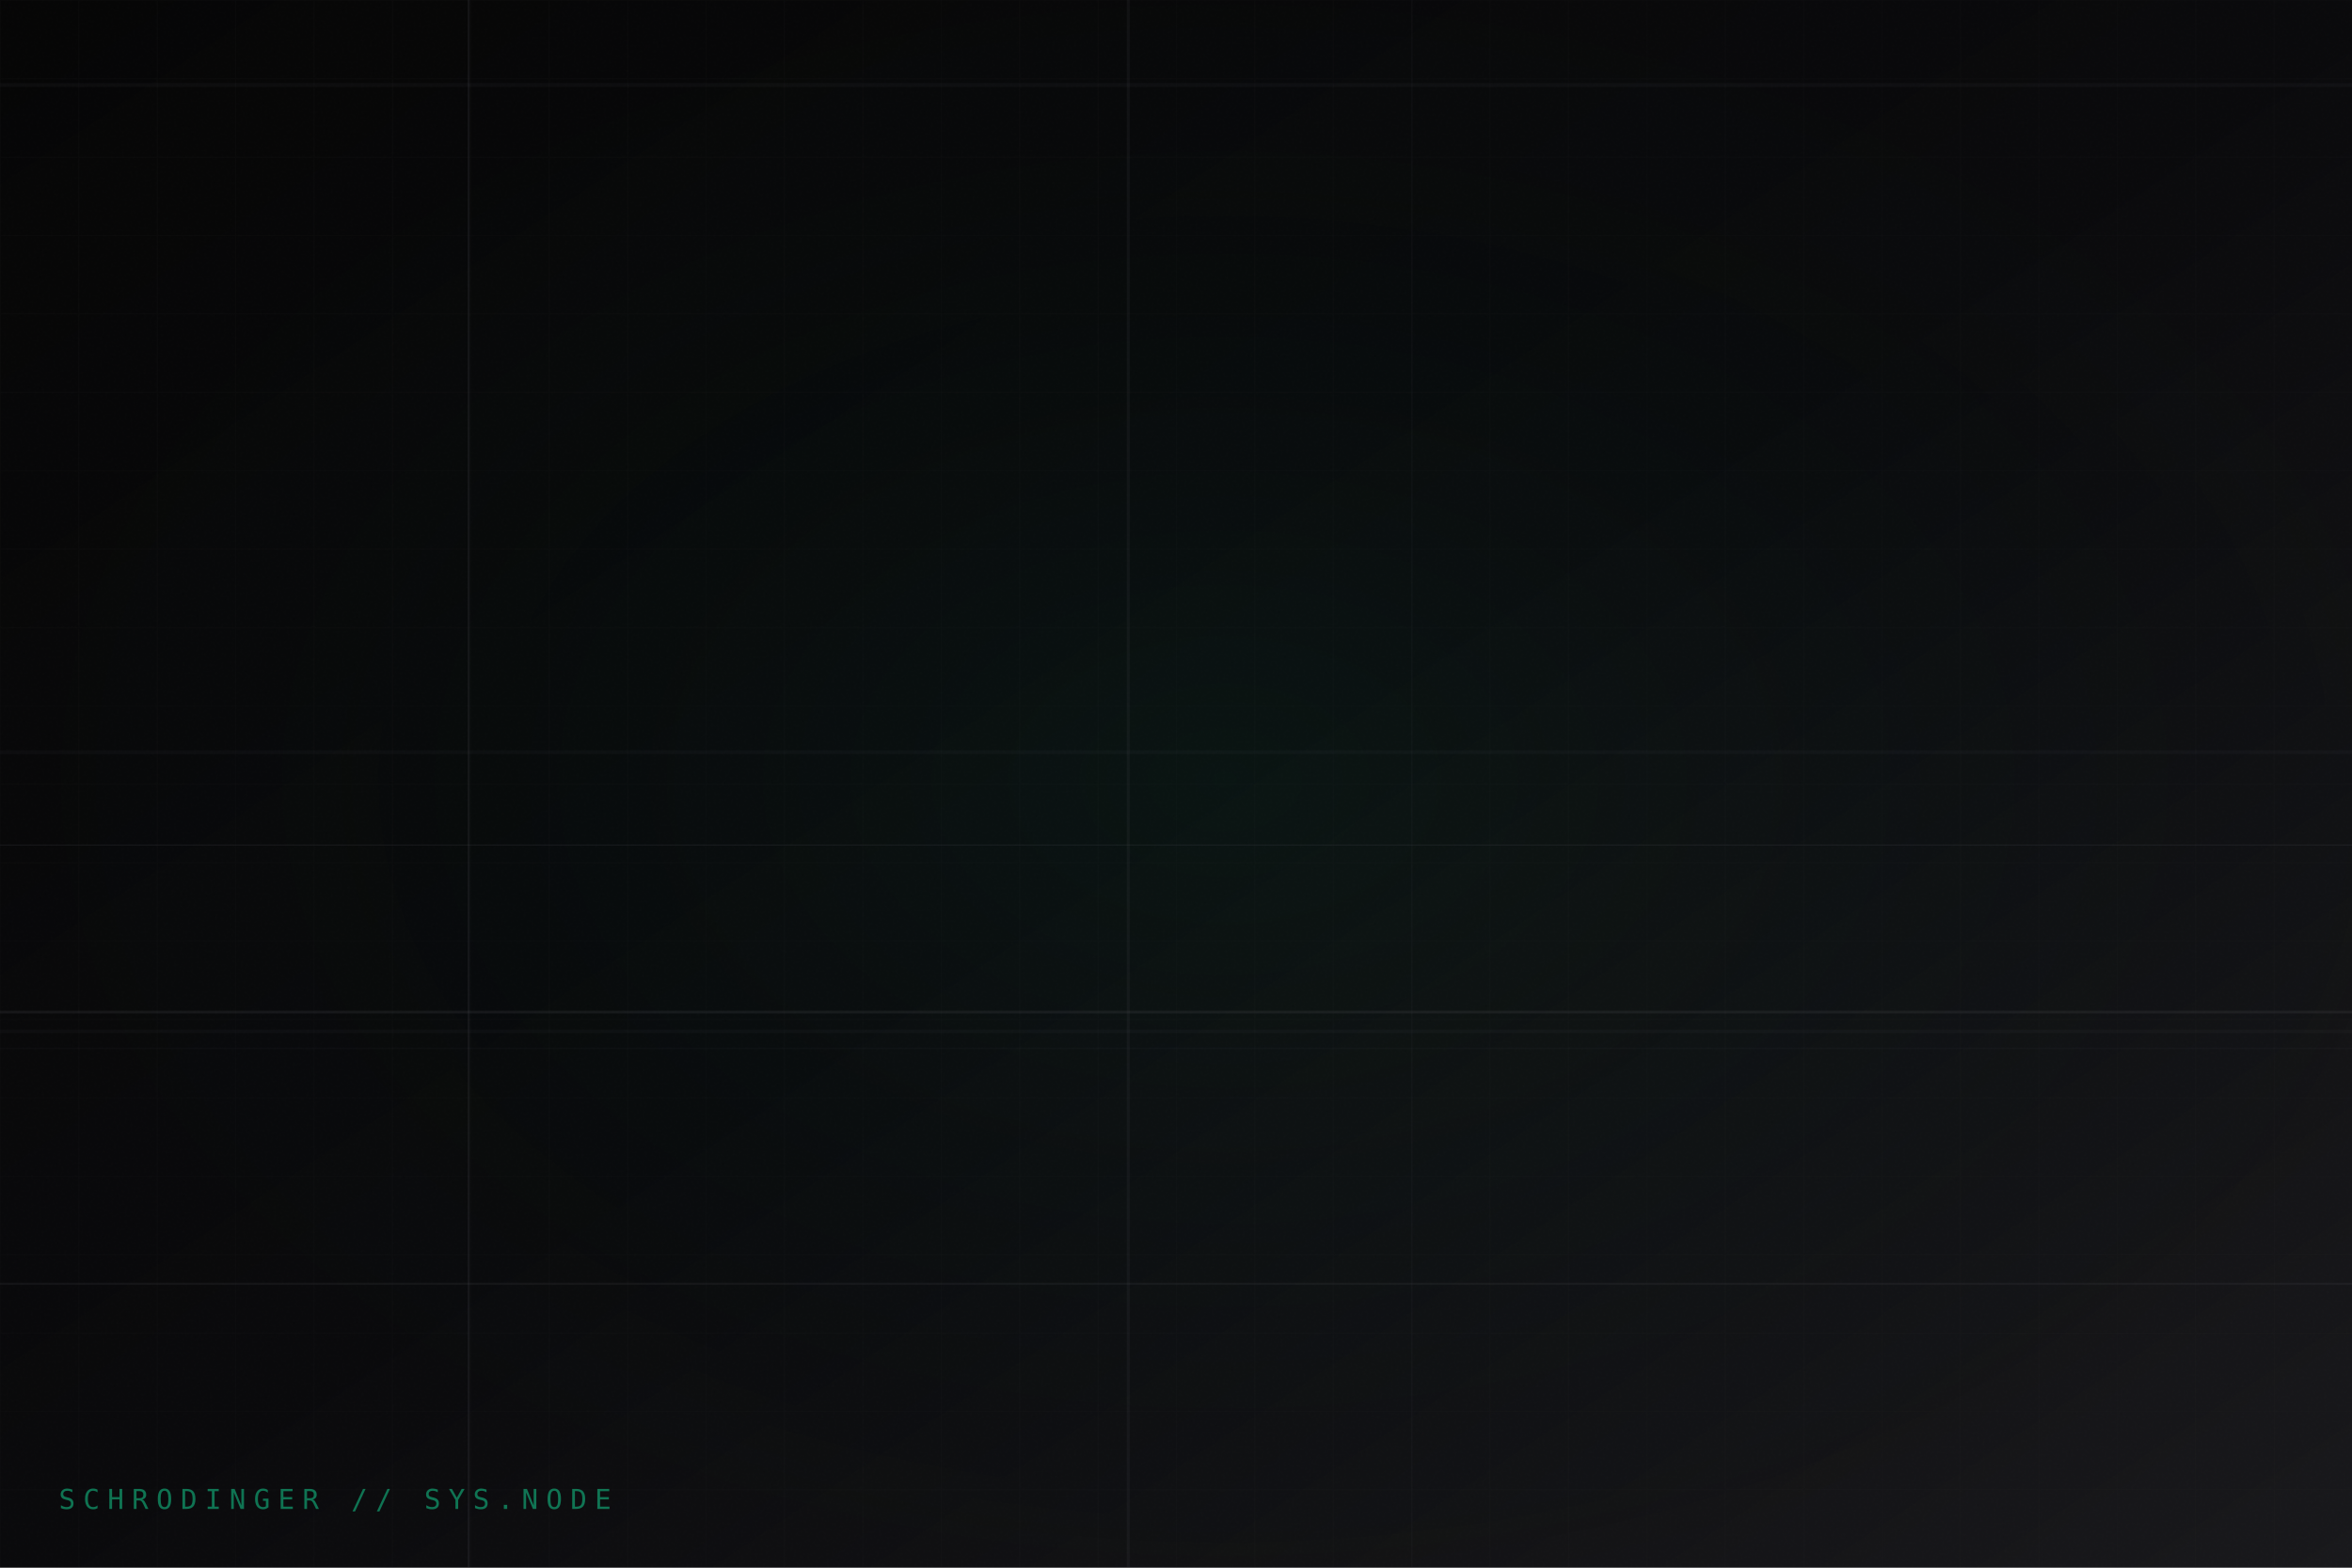
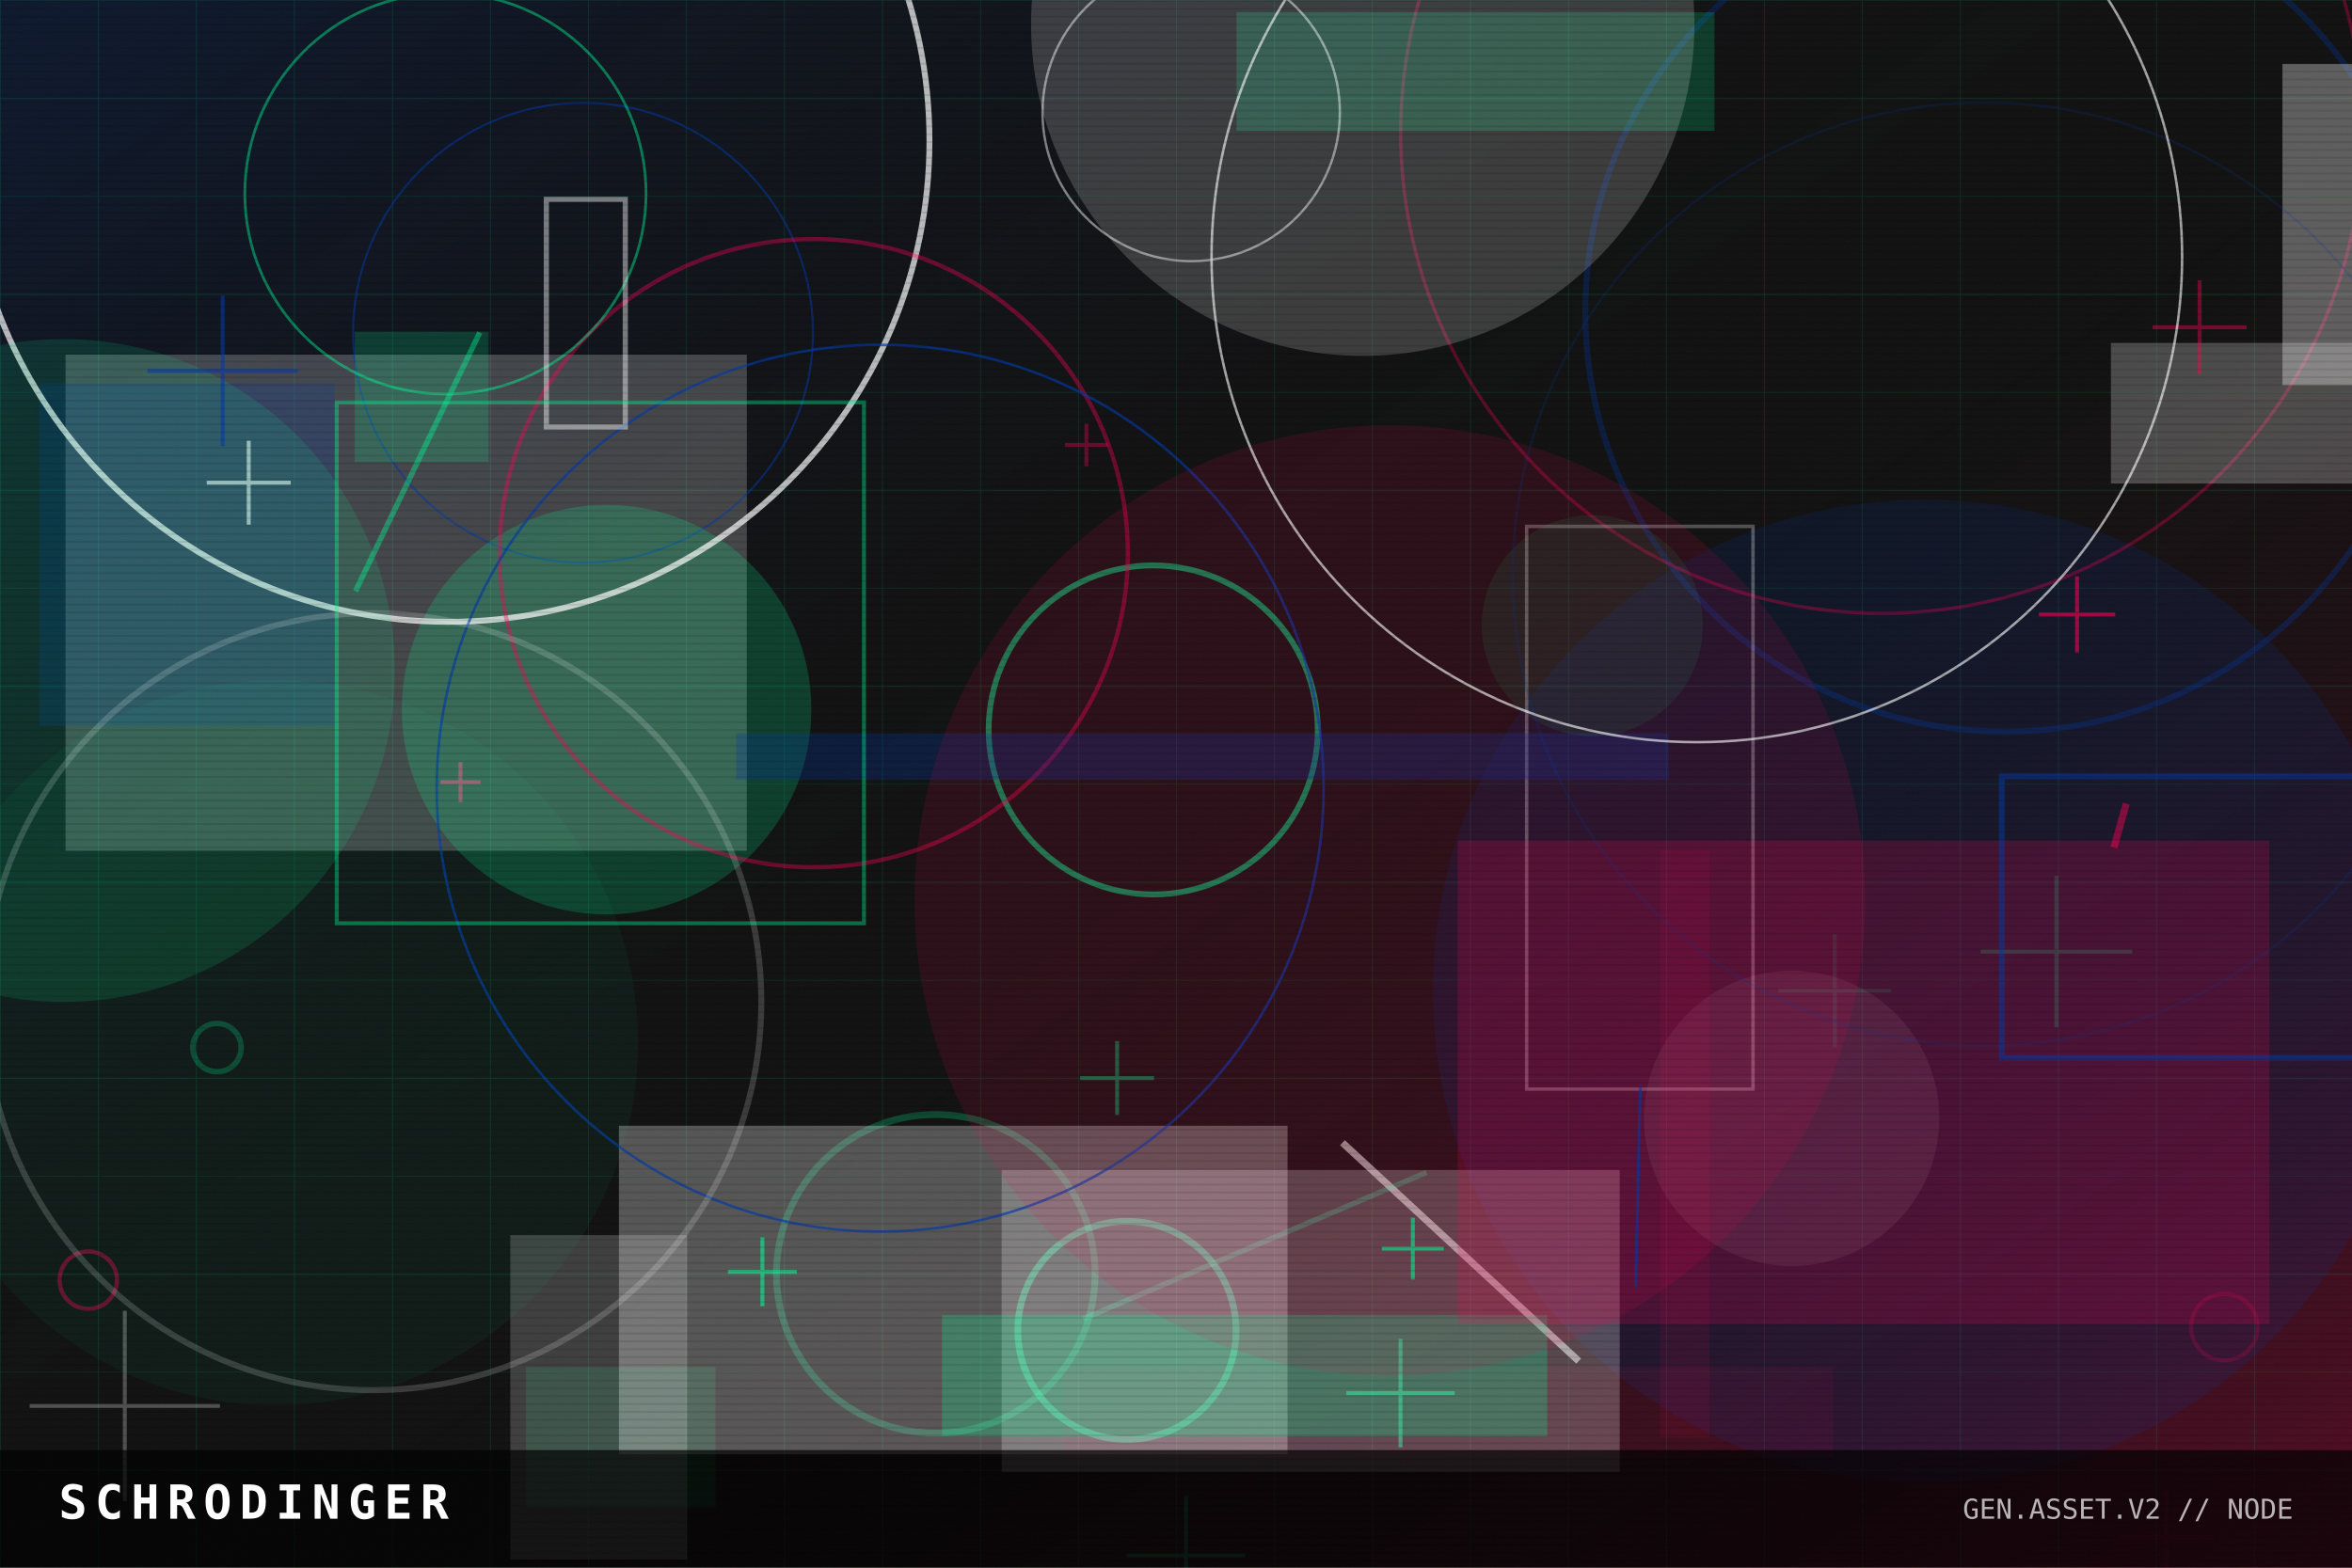
<svg xmlns="http://www.w3.org/2000/svg" width="1200" height="800" viewBox="0 0 1200 800" preserveAspectRatio="xMidYMid slice">
  <defs>
    <filter id="noise-schrodinger" x="0%" y="0%" width="100%" height="100%">
-       <feTurbulence type="fractalNoise" baseFrequency="0.712" numOctaves="3" result="noise" />
-       <feColorMatrix type="matrix" values="1 0 0 0 0  0 1 0 0 0  0 0 1 0 0  0 0 0 0.05 0" in="noise" result="coloredNoise" />
+       <feTurbulence type="fractalNoise" baseFrequency="1.092" numOctaves="4" result="noise" />
+       <feColorMatrix type="matrix" values="1 0 0 0 0  0 1 0 0 0  0 0 1 0 0  0 0 0 0.1 0" in="noise" result="coloredNoise" />
      <feComposite operator="in" in="coloredNoise" in2="SourceGraphic" result="composite" />
    </filter>
-     <linearGradient id="grad-main-schrodinger" x1="0%" y1="0%" x2="100%" y2="100%">
-       <stop offset="0%" stop-color="#050505" />
-       <stop offset="50%" stop-color="#09090b" />
-       <stop offset="100%" stop-color="#18181b" />
+     <linearGradient id="grad-schrodinger" x1="0%" y1="0%" x2="100%" y2="100%">
+       <stop offset="0%" stop-color="#0038A8" stop-opacity="0.2" />
+       <stop offset="50%" stop-color="#121212" stop-opacity="0" />
+       <stop offset="100%" stop-color="#FF0055" stop-opacity="0.3" />
    </linearGradient>
-     <radialGradient id="glow-schrodinger" cx="52.056%" cy="49.76%" r="60%">
-       <stop offset="0%" stop-color="#064e3b" stop-opacity="0.15" />
-       <stop offset="100%" stop-color="#050505" stop-opacity="0" />
-     </radialGradient>
-     <pattern id="grid-schrodinger" width="40" height="40" patternUnits="userSpaceOnUse">
-       <path d="M 40 0 L 0 0 0 40" fill="none" stroke="#27272a" stroke-width="0.5" stroke-opacity="0.3" />
+     <pattern id="grid-schrodinger" width="50" height="50" patternUnits="userSpaceOnUse">
+       <path d="M 50 0 L 0 0 0 50" fill="none" stroke="#00FF99" stroke-width="0.5" stroke-opacity="0.2" />
    </pattern>
  </defs>
-   <rect width="100%" height="100%" fill="url(#grad-main-schrodinger)" />
-   <rect width="100%" height="100%" fill="url(#glow-schrodinger)" />
-   <rect width="100%" height="100%" fill="url(#grid-schrodinger)" opacity="0.5" />
-   <rect x="19.885%" y="0" width="1.017" height="100%" fill="#52525b" opacity="0.178" />
-   <rect x="0" y="65.68%" width="100%" height="1.75" fill="#52525b" opacity="0.082" />
-   <rect x="0" y="5.307%" width="100%" height="1.891" fill="#52525b" opacity="0.091" />
-   <rect x="0" y="64.471%" width="100%" height="1.41" fill="#52525b" opacity="0.195" />
-   <rect x="0" y="66.824%" width="100%" height="0.79" fill="#52525b" opacity="0.064" />
-   <rect x="60.014%" y="0" width="0.513" height="100%" fill="#52525b" opacity="0.082" />
-   <rect x="0" y="81.827%" width="100%" height="1.017" fill="#52525b" opacity="0.147" />
-   <rect x="0" y="53.873%" width="100%" height="0.505" fill="#52525b" opacity="0.197" />
-   <rect x="47.914%" y="0" width="1.457" height="100%" fill="#52525b" opacity="0.128" />
-   <rect x="0" y="47.86%" width="100%" height="1.92" fill="#52525b" opacity="0.078" />
-   <text x="30" y="770" font-family="monospace" font-size="14" fill="#10b981" opacity="0.6" letter-spacing="4">
-             SCHRODINGER // SYS.NODE
+   <rect width="100%" height="100%" fill="#121212" />
+   <rect width="100%" height="100%" fill="url(#grad-schrodinger)" />
+   <rect width="100%" height="100%" fill="url(#grid-schrodinger)" />
+   <circle cx="85.257%" cy="19.885%" r="21.008%" fill="none" stroke="#0038A8" stroke-width="2.97" opacity="0.307" />
+   <g stroke="#FFFFFF" stroke-width="2" opacity="0.263">
+     <line x1="15.14" y1="717.444" x2="112.221" y2="717.444" />
+     <line x1="63.68" y1="668.904" x2="63.68" y2="765.984" />
+   </g>
+   <circle cx="9.226%" cy="66.824%" r="1.209%" fill="none" stroke="#00FF99" stroke-width="2.8" opacity="0.216" />
+   <circle cx="81.827%" cy="63.23%" r="24.591%" fill="#0038A8" opacity="0.146" />
+   <circle cx="47.914%" cy="84.863%" r="5.46%" fill="none" stroke="#00FF99" stroke-width="3.407" opacity="0.411" />
+   <circle cx="39.786%" cy="81.256%" r="7.971%" fill="none" stroke="#00FF99" stroke-width="3.437" opacity="0.232" />
+   <rect x="22.365%" y="87.204%" width="8.055%" height="8.944%" fill="#00FF99" opacity="0.119" />
+   <line x1="57.076%" y1="72.891%" x2="67.122%" y2="86.819%" stroke="#FFFFFF" stroke-width="3.597" opacity="0.521" />
+   <line x1="89.876%" y1="54.077%" x2="90.402%" y2="51.265%" stroke="#FF0055" stroke-width="3.642" opacity="0.455" />
+   <circle cx="80.003%" cy="8.451%" r="24.062%" fill="none" stroke="#FF0055" stroke-width="1.703" opacity="0.306" />
+   <g stroke="#00FF99" stroke-width="2" opacity="0.19">
+     <line x1="1010.493" y1="485.589" x2="1087.862" y2="485.589" />
+     <line x1="1049.178" y1="446.904" x2="1049.178" y2="524.273" />
+   </g>
+   <circle cx="76.175%" cy="71.338%" r="7.385%" fill="#FFFFFF" opacity="0.079" />
+   <g stroke="#00FF99" stroke-width="2" opacity="0.228">
+     <line x1="574.813" y1="793.726" x2="635.396" y2="793.726" />
+     <line x1="605.104" y1="763.435" x2="605.104" y2="824.017" />
+   </g>
+   <g stroke="#FF0055" stroke-width="2" opacity="0.632">
+     <line x1="224.752" y1="399.138" x2="245.123" y2="399.138" />
+     <line x1="234.938" y1="388.952" x2="234.938" y2="409.323" />
+   </g>
+   <line x1="60.652%" y1="74.784%" x2="46.056%" y2="84.128%" stroke="#00FF99" stroke-width="2.706" opacity="0.225" />
+   <rect x="26.315%" y="71.809%" width="28.427%" height="20.955%" fill="#FFFFFF" opacity="0.288" />
+   <rect x="2.786%" y="22.624%" width="28.966%" height="31.642%" fill="#FFFFFF" opacity="0.218" />
+   <circle cx="24.789%" cy="21.223%" r="11.503%" fill="none" stroke="#0038A8" stroke-width="1.04" opacity="0.52" />
+   <g stroke="#FF0055" stroke-width="2" opacity="0.348">
+     <line x1="543.394" y1="227.04" x2="565.185" y2="227.04" />
+     <line x1="554.289" y1="216.145" x2="554.289" y2="237.936" />
+   </g>
+   <rect x="1.673%" y="24.445%" width="12.553%" height="21.854%" fill="#0038A8" opacity="0.218" />
+   <g stroke="#00FF99" stroke-width="2" opacity="0.483">
+     <line x1="686.897" y1="710.894" x2="742.206" y2="710.894" />
+     <line x1="714.551" y1="683.239" x2="714.551" y2="738.548" />
+   </g>
+   <rect x="64.909%" y="33.576%" width="9.624%" height="35.901%" fill="none" stroke="#FFFFFF" stroke-width="1.742" opacity="0.291" />
+   <rect x="45.23%" y="87.199%" width="32.709%" height="5.827%" fill="#FF0055" opacity="0.069" />
+   <g stroke="#FF0055" stroke-width="2" opacity="0.577">
+     <line x1="1040.295" y1="313.54" x2="1079.163" y2="313.54" />
+     <line x1="1059.729" y1="294.106" x2="1059.729" y2="332.975" />
+   </g>
+   <rect x="89.75%" y="21.877%" width="20.448%" height="8.964%" fill="#FFFFFF" opacity="0.241" />
+   <circle cx="25.79%" cy="45.267%" r="10.245%" fill="#00FF99" opacity="0.189" />
+   <circle cx="19.058%" cy="8.976%" r="24.075%" fill="none" stroke="#FFFFFF" stroke-width="2.986" opacity="0.698" />
+   <circle cx="49.03%" cy="46.561%" r="8.232%" fill="none" stroke="#00FF99" stroke-width="2.947" opacity="0.465" />
+   <rect x="42.588%" y="74.629%" width="26.277%" height="19.26%" fill="#FFFFFF" opacity="0.236" />
+   <circle cx="34.595%" cy="35.284%" r="15.717%" fill="none" stroke="#FF0055" stroke-width="2.164" opacity="0.377" />
+   <circle cx="18.939%" cy="12.343%" r="10.036%" fill="none" stroke="#00FF99" stroke-width="1.393" opacity="0.436" />
+   <rect x="31.299%" y="46.782%" width="39.647%" height="2.958%" fill="#0038A8" opacity="0.272" />
+   <g stroke="#FFFFFF" stroke-width="2" opacity="0.589">
+     <line x1="105.486" y1="246.306" x2="148.31" y2="246.306" />
+     <line x1="126.898" y1="224.894" x2="126.898" y2="267.718" />
+   </g>
+   <rect x="21.698%" y="78.789%" width="7.516%" height="20.691%" fill="#FFFFFF" opacity="0.191" />
+   <circle cx="2.692%" cy="42.771%" r="16.583%" fill="#00FF99" opacity="0.125" />
+   <circle cx="37.422%" cy="50.276%" r="22.187%" fill="none" stroke="#0038A8" stroke-width="1.318" opacity="0.648" />
+   <g stroke="#00FF99" stroke-width="2" opacity="0.34">
+     <line x1="551.105" y1="550.138" x2="588.804" y2="550.138" />
+     <line x1="569.954" y1="531.289" x2="569.954" y2="568.987" />
+   </g>
+   <rect x="40.048%" y="83.888%" width="25.736%" height="7.726%" fill="#00FF99" opacity="0.238" />
+   <circle cx="67.7%" cy="39.908%" r="5.529%" fill="#00FF99" opacity="0.078" />
+   <circle cx="3.753%" cy="81.66%" r="1.436%" fill="none" stroke="#FF0055" stroke-width="2.168" opacity="0.369" />
+   <g stroke="#00FF99" stroke-width="2" opacity="0.118">
+     <line x1="907.26" y1="505.463" x2="964.907" y2="505.463" />
+     <line x1="936.084" y1="476.64" x2="936.084" y2="534.287" />
+   </g>
+   <rect x="23.229%" y="12.714%" width="3.357%" height="14.519%" fill="none" stroke="#FFFFFF" stroke-width="2.644" opacity="0.433" />
+   <rect x="14.317%" y="25.664%" width="22.416%" height="33.233%" fill="none" stroke="#00FF99" stroke-width="2.03" opacity="0.382" />
+   <rect x="97.043%" y="4.072%" width="17.342%" height="20.499%" fill="#FFFFFF" opacity="0.323" />
+   <rect x="70.581%" y="54.259%" width="2.099%" height="37.443%" fill="#FF0055" opacity="0.086" />
+   <g stroke="#0038A8" stroke-width="2" opacity="0.579">
+     <line x1="75.223" y1="189.276" x2="152.002" y2="189.276" />
+     <line x1="113.612" y1="150.886" x2="113.612" y2="227.666" />
+   </g>
+   <g stroke="#00FF99" stroke-width="2" opacity="0.562">
+     <line x1="371.408" y1="648.999" x2="406.526" y2="648.999" />
+     <line x1="388.967" y1="631.44" x2="388.967" y2="666.558" />
+   </g>
+   <rect x="61.977%" y="53.623%" width="34.51%" height="30.83%" fill="#FF0055" opacity="0.19" />
+   <rect x="52.573%" y="0.786%" width="20.321%" height="7.554%" fill="#00FF99" opacity="0.181" />
+   <circle cx="50.646%" cy="7.174%" r="7.438%" fill="none" stroke="#FFFFFF" stroke-width="1.209" opacity="0.473" />
+   <circle cx="59.092%" cy="57.439%" r="23.779%" fill="#FF0055" opacity="0.113" />
+   <circle cx="57.94%" cy="1.546%" r="16.593%" fill="#FFFFFF" opacity="0.179" />
+   <rect x="15.084%" y="21.161%" width="5.686%" height="8.303%" fill="#00FF99" opacity="0.174" />
+   <g stroke="#00FF99" stroke-width="2" opacity="0.532">
+     <line x1="705.05" y1="637.164" x2="736.606" y2="637.164" />
+     <line x1="720.828" y1="621.386" x2="720.828" y2="652.942" />
+   </g>
+   <line x1="15.115%" y1="37.705%" x2="20.398%" y2="21.207%" stroke="#00FF99" stroke-width="2.781" opacity="0.392" />
+   <circle cx="94.573%" cy="84.655%" r="1.665%" fill="none" stroke="#FF0055" stroke-width="2.094" opacity="0.19" />
+   <rect x="85.11%" y="49.522%" width="34.618%" height="17.954%" fill="none" stroke="#0038A8" stroke-width="2.915" opacity="0.493" />
+   <circle cx="15.848%" cy="63.896%" r="19.44%" fill="none" stroke="#FFFFFF" stroke-width="3.042" opacity="0.172" />
+   <circle cx="84.372%" cy="36.621%" r="23.599%" fill="none" stroke="#0038A8" stroke-width="1.2" opacity="0.18" />
+   <g stroke="#FF0055" stroke-width="2" opacity="0.403">
+     <line x1="1098.275" y1="167.045" x2="1146.248" y2="167.045" />
+     <line x1="1122.262" y1="143.058" x2="1122.262" y2="191.031" />
+   </g>
+   <g stroke="#FF0055" stroke-width="2" opacity="0.106">
+     <line x1="1080.855" y1="784.347" x2="1129.65" y2="784.347" />
+     <line x1="1105.252" y1="759.949" x2="1105.252" y2="808.744" />
+   </g>
+   <circle cx="72.144%" cy="16.392%" r="24.279%" fill="none" stroke="#FFFFFF" stroke-width="1.271" opacity="0.615" />
+   <circle cx="11.707%" cy="66.507%" r="18.141%" fill="#00FF99" opacity="0.045" />
+   <line x1="69.737%" y1="69.343%" x2="69.545%" y2="82.127%" stroke="#0038A8" stroke-width="1.523" opacity="0.594" />
+   <rect x="0" y="0" width="100%" height="1" fill="#000" opacity="0.1" />
+   <rect x="0" y="4" width="100%" height="1" fill="#000" opacity="0.1" />
+   <rect x="0" y="8" width="100%" height="1" fill="#000" opacity="0.1" />
+   <rect x="0" y="12" width="100%" height="1" fill="#000" opacity="0.1" />
+   <rect x="0" y="16" width="100%" height="1" fill="#000" opacity="0.1" />
+   <rect x="0" y="20" width="100%" height="1" fill="#000" opacity="0.1" />
+   <rect x="0" y="24" width="100%" height="1" fill="#000" opacity="0.1" />
+   <rect x="0" y="28" width="100%" height="1" fill="#000" opacity="0.1" />
+   <rect x="0" y="32" width="100%" height="1" fill="#000" opacity="0.1" />
+   <rect x="0" y="36" width="100%" height="1" fill="#000" opacity="0.1" />
+   <rect x="0" y="40" width="100%" height="1" fill="#000" opacity="0.1" />
+   <rect x="0" y="44" width="100%" height="1" fill="#000" opacity="0.1" />
+   <rect x="0" y="48" width="100%" height="1" fill="#000" opacity="0.1" />
+   <rect x="0" y="52" width="100%" height="1" fill="#000" opacity="0.1" />
+   <rect x="0" y="56" width="100%" height="1" fill="#000" opacity="0.1" />
+   <rect x="0" y="60" width="100%" height="1" fill="#000" opacity="0.1" />
+   <rect x="0" y="64" width="100%" height="1" fill="#000" opacity="0.1" />
+   <rect x="0" y="68" width="100%" height="1" fill="#000" opacity="0.1" />
+   <rect x="0" y="72" width="100%" height="1" fill="#000" opacity="0.1" />
+   <rect x="0" y="76" width="100%" height="1" fill="#000" opacity="0.1" />
+   <rect x="0" y="80" width="100%" height="1" fill="#000" opacity="0.1" />
+   <rect x="0" y="84" width="100%" height="1" fill="#000" opacity="0.1" />
+   <rect x="0" y="88" width="100%" height="1" fill="#000" opacity="0.1" />
+   <rect x="0" y="92" width="100%" height="1" fill="#000" opacity="0.1" />
+   <rect x="0" y="96" width="100%" height="1" fill="#000" opacity="0.1" />
+   <rect x="0" y="100" width="100%" height="1" fill="#000" opacity="0.1" />
+   <rect x="0" y="104" width="100%" height="1" fill="#000" opacity="0.1" />
+   <rect x="0" y="108" width="100%" height="1" fill="#000" opacity="0.1" />
+   <rect x="0" y="112" width="100%" height="1" fill="#000" opacity="0.1" />
+   <rect x="0" y="116" width="100%" height="1" fill="#000" opacity="0.1" />
+   <rect x="0" y="120" width="100%" height="1" fill="#000" opacity="0.1" />
+   <rect x="0" y="124" width="100%" height="1" fill="#000" opacity="0.1" />
+   <rect x="0" y="128" width="100%" height="1" fill="#000" opacity="0.1" />
+   <rect x="0" y="132" width="100%" height="1" fill="#000" opacity="0.1" />
+   <rect x="0" y="136" width="100%" height="1" fill="#000" opacity="0.1" />
+   <rect x="0" y="140" width="100%" height="1" fill="#000" opacity="0.1" />
+   <rect x="0" y="144" width="100%" height="1" fill="#000" opacity="0.1" />
+   <rect x="0" y="148" width="100%" height="1" fill="#000" opacity="0.1" />
+   <rect x="0" y="152" width="100%" height="1" fill="#000" opacity="0.1" />
+   <rect x="0" y="156" width="100%" height="1" fill="#000" opacity="0.1" />
+   <rect x="0" y="160" width="100%" height="1" fill="#000" opacity="0.1" />
+   <rect x="0" y="164" width="100%" height="1" fill="#000" opacity="0.1" />
+   <rect x="0" y="168" width="100%" height="1" fill="#000" opacity="0.1" />
+   <rect x="0" y="172" width="100%" height="1" fill="#000" opacity="0.1" />
+   <rect x="0" y="176" width="100%" height="1" fill="#000" opacity="0.1" />
+   <rect x="0" y="180" width="100%" height="1" fill="#000" opacity="0.1" />
+   <rect x="0" y="184" width="100%" height="1" fill="#000" opacity="0.1" />
+   <rect x="0" y="188" width="100%" height="1" fill="#000" opacity="0.1" />
+   <rect x="0" y="192" width="100%" height="1" fill="#000" opacity="0.1" />
+   <rect x="0" y="196" width="100%" height="1" fill="#000" opacity="0.1" />
+   <rect x="0" y="200" width="100%" height="1" fill="#000" opacity="0.1" />
+   <rect x="0" y="204" width="100%" height="1" fill="#000" opacity="0.1" />
+   <rect x="0" y="208" width="100%" height="1" fill="#000" opacity="0.1" />
+   <rect x="0" y="212" width="100%" height="1" fill="#000" opacity="0.1" />
+   <rect x="0" y="216" width="100%" height="1" fill="#000" opacity="0.1" />
+   <rect x="0" y="220" width="100%" height="1" fill="#000" opacity="0.1" />
+   <rect x="0" y="224" width="100%" height="1" fill="#000" opacity="0.1" />
+   <rect x="0" y="228" width="100%" height="1" fill="#000" opacity="0.1" />
+   <rect x="0" y="232" width="100%" height="1" fill="#000" opacity="0.1" />
+   <rect x="0" y="236" width="100%" height="1" fill="#000" opacity="0.1" />
+   <rect x="0" y="240" width="100%" height="1" fill="#000" opacity="0.1" />
+   <rect x="0" y="244" width="100%" height="1" fill="#000" opacity="0.1" />
+   <rect x="0" y="248" width="100%" height="1" fill="#000" opacity="0.1" />
+   <rect x="0" y="252" width="100%" height="1" fill="#000" opacity="0.1" />
+   <rect x="0" y="256" width="100%" height="1" fill="#000" opacity="0.1" />
+   <rect x="0" y="260" width="100%" height="1" fill="#000" opacity="0.1" />
+   <rect x="0" y="264" width="100%" height="1" fill="#000" opacity="0.1" />
+   <rect x="0" y="268" width="100%" height="1" fill="#000" opacity="0.1" />
+   <rect x="0" y="272" width="100%" height="1" fill="#000" opacity="0.1" />
+   <rect x="0" y="276" width="100%" height="1" fill="#000" opacity="0.1" />
+   <rect x="0" y="280" width="100%" height="1" fill="#000" opacity="0.1" />
+   <rect x="0" y="284" width="100%" height="1" fill="#000" opacity="0.1" />
+   <rect x="0" y="288" width="100%" height="1" fill="#000" opacity="0.1" />
+   <rect x="0" y="292" width="100%" height="1" fill="#000" opacity="0.1" />
+   <rect x="0" y="296" width="100%" height="1" fill="#000" opacity="0.1" />
+   <rect x="0" y="300" width="100%" height="1" fill="#000" opacity="0.1" />
+   <rect x="0" y="304" width="100%" height="1" fill="#000" opacity="0.1" />
+   <rect x="0" y="308" width="100%" height="1" fill="#000" opacity="0.1" />
+   <rect x="0" y="312" width="100%" height="1" fill="#000" opacity="0.1" />
+   <rect x="0" y="316" width="100%" height="1" fill="#000" opacity="0.1" />
+   <rect x="0" y="320" width="100%" height="1" fill="#000" opacity="0.1" />
+   <rect x="0" y="324" width="100%" height="1" fill="#000" opacity="0.1" />
+   <rect x="0" y="328" width="100%" height="1" fill="#000" opacity="0.1" />
+   <rect x="0" y="332" width="100%" height="1" fill="#000" opacity="0.1" />
+   <rect x="0" y="336" width="100%" height="1" fill="#000" opacity="0.1" />
+   <rect x="0" y="340" width="100%" height="1" fill="#000" opacity="0.1" />
+   <rect x="0" y="344" width="100%" height="1" fill="#000" opacity="0.1" />
+   <rect x="0" y="348" width="100%" height="1" fill="#000" opacity="0.1" />
+   <rect x="0" y="352" width="100%" height="1" fill="#000" opacity="0.1" />
+   <rect x="0" y="356" width="100%" height="1" fill="#000" opacity="0.1" />
+   <rect x="0" y="360" width="100%" height="1" fill="#000" opacity="0.1" />
+   <rect x="0" y="364" width="100%" height="1" fill="#000" opacity="0.1" />
+   <rect x="0" y="368" width="100%" height="1" fill="#000" opacity="0.1" />
+   <rect x="0" y="372" width="100%" height="1" fill="#000" opacity="0.1" />
+   <rect x="0" y="376" width="100%" height="1" fill="#000" opacity="0.1" />
+   <rect x="0" y="380" width="100%" height="1" fill="#000" opacity="0.1" />
+   <rect x="0" y="384" width="100%" height="1" fill="#000" opacity="0.1" />
+   <rect x="0" y="388" width="100%" height="1" fill="#000" opacity="0.1" />
+   <rect x="0" y="392" width="100%" height="1" fill="#000" opacity="0.1" />
+   <rect x="0" y="396" width="100%" height="1" fill="#000" opacity="0.1" />
+   <rect x="0" y="400" width="100%" height="1" fill="#000" opacity="0.1" />
+   <rect x="0" y="404" width="100%" height="1" fill="#000" opacity="0.1" />
+   <rect x="0" y="408" width="100%" height="1" fill="#000" opacity="0.1" />
+   <rect x="0" y="412" width="100%" height="1" fill="#000" opacity="0.1" />
+   <rect x="0" y="416" width="100%" height="1" fill="#000" opacity="0.1" />
+   <rect x="0" y="420" width="100%" height="1" fill="#000" opacity="0.1" />
+   <rect x="0" y="424" width="100%" height="1" fill="#000" opacity="0.1" />
+   <rect x="0" y="428" width="100%" height="1" fill="#000" opacity="0.1" />
+   <rect x="0" y="432" width="100%" height="1" fill="#000" opacity="0.1" />
+   <rect x="0" y="436" width="100%" height="1" fill="#000" opacity="0.1" />
+   <rect x="0" y="440" width="100%" height="1" fill="#000" opacity="0.1" />
+   <rect x="0" y="444" width="100%" height="1" fill="#000" opacity="0.1" />
+   <rect x="0" y="448" width="100%" height="1" fill="#000" opacity="0.1" />
+   <rect x="0" y="452" width="100%" height="1" fill="#000" opacity="0.1" />
+   <rect x="0" y="456" width="100%" height="1" fill="#000" opacity="0.1" />
+   <rect x="0" y="460" width="100%" height="1" fill="#000" opacity="0.1" />
+   <rect x="0" y="464" width="100%" height="1" fill="#000" opacity="0.1" />
+   <rect x="0" y="468" width="100%" height="1" fill="#000" opacity="0.1" />
+   <rect x="0" y="472" width="100%" height="1" fill="#000" opacity="0.1" />
+   <rect x="0" y="476" width="100%" height="1" fill="#000" opacity="0.1" />
+   <rect x="0" y="480" width="100%" height="1" fill="#000" opacity="0.1" />
+   <rect x="0" y="484" width="100%" height="1" fill="#000" opacity="0.1" />
+   <rect x="0" y="488" width="100%" height="1" fill="#000" opacity="0.1" />
+   <rect x="0" y="492" width="100%" height="1" fill="#000" opacity="0.1" />
+   <rect x="0" y="496" width="100%" height="1" fill="#000" opacity="0.1" />
+   <rect x="0" y="500" width="100%" height="1" fill="#000" opacity="0.1" />
+   <rect x="0" y="504" width="100%" height="1" fill="#000" opacity="0.1" />
+   <rect x="0" y="508" width="100%" height="1" fill="#000" opacity="0.1" />
+   <rect x="0" y="512" width="100%" height="1" fill="#000" opacity="0.1" />
+   <rect x="0" y="516" width="100%" height="1" fill="#000" opacity="0.1" />
+   <rect x="0" y="520" width="100%" height="1" fill="#000" opacity="0.1" />
+   <rect x="0" y="524" width="100%" height="1" fill="#000" opacity="0.1" />
+   <rect x="0" y="528" width="100%" height="1" fill="#000" opacity="0.1" />
+   <rect x="0" y="532" width="100%" height="1" fill="#000" opacity="0.1" />
+   <rect x="0" y="536" width="100%" height="1" fill="#000" opacity="0.1" />
+   <rect x="0" y="540" width="100%" height="1" fill="#000" opacity="0.1" />
+   <rect x="0" y="544" width="100%" height="1" fill="#000" opacity="0.1" />
+   <rect x="0" y="548" width="100%" height="1" fill="#000" opacity="0.1" />
+   <rect x="0" y="552" width="100%" height="1" fill="#000" opacity="0.1" />
+   <rect x="0" y="556" width="100%" height="1" fill="#000" opacity="0.1" />
+   <rect x="0" y="560" width="100%" height="1" fill="#000" opacity="0.1" />
+   <rect x="0" y="564" width="100%" height="1" fill="#000" opacity="0.1" />
+   <rect x="0" y="568" width="100%" height="1" fill="#000" opacity="0.1" />
+   <rect x="0" y="572" width="100%" height="1" fill="#000" opacity="0.1" />
+   <rect x="0" y="576" width="100%" height="1" fill="#000" opacity="0.1" />
+   <rect x="0" y="580" width="100%" height="1" fill="#000" opacity="0.1" />
+   <rect x="0" y="584" width="100%" height="1" fill="#000" opacity="0.1" />
+   <rect x="0" y="588" width="100%" height="1" fill="#000" opacity="0.1" />
+   <rect x="0" y="592" width="100%" height="1" fill="#000" opacity="0.1" />
+   <rect x="0" y="596" width="100%" height="1" fill="#000" opacity="0.1" />
+   <rect x="0" y="600" width="100%" height="1" fill="#000" opacity="0.1" />
+   <rect x="0" y="604" width="100%" height="1" fill="#000" opacity="0.1" />
+   <rect x="0" y="608" width="100%" height="1" fill="#000" opacity="0.1" />
+   <rect x="0" y="612" width="100%" height="1" fill="#000" opacity="0.1" />
+   <rect x="0" y="616" width="100%" height="1" fill="#000" opacity="0.1" />
+   <rect x="0" y="620" width="100%" height="1" fill="#000" opacity="0.1" />
+   <rect x="0" y="624" width="100%" height="1" fill="#000" opacity="0.1" />
+   <rect x="0" y="628" width="100%" height="1" fill="#000" opacity="0.1" />
+   <rect x="0" y="632" width="100%" height="1" fill="#000" opacity="0.1" />
+   <rect x="0" y="636" width="100%" height="1" fill="#000" opacity="0.1" />
+   <rect x="0" y="640" width="100%" height="1" fill="#000" opacity="0.1" />
+   <rect x="0" y="644" width="100%" height="1" fill="#000" opacity="0.1" />
+   <rect x="0" y="648" width="100%" height="1" fill="#000" opacity="0.1" />
+   <rect x="0" y="652" width="100%" height="1" fill="#000" opacity="0.1" />
+   <rect x="0" y="656" width="100%" height="1" fill="#000" opacity="0.1" />
+   <rect x="0" y="660" width="100%" height="1" fill="#000" opacity="0.1" />
+   <rect x="0" y="664" width="100%" height="1" fill="#000" opacity="0.1" />
+   <rect x="0" y="668" width="100%" height="1" fill="#000" opacity="0.1" />
+   <rect x="0" y="672" width="100%" height="1" fill="#000" opacity="0.1" />
+   <rect x="0" y="676" width="100%" height="1" fill="#000" opacity="0.1" />
+   <rect x="0" y="680" width="100%" height="1" fill="#000" opacity="0.1" />
+   <rect x="0" y="684" width="100%" height="1" fill="#000" opacity="0.1" />
+   <rect x="0" y="688" width="100%" height="1" fill="#000" opacity="0.1" />
+   <rect x="0" y="692" width="100%" height="1" fill="#000" opacity="0.1" />
+   <rect x="0" y="696" width="100%" height="1" fill="#000" opacity="0.1" />
+   <rect x="0" y="700" width="100%" height="1" fill="#000" opacity="0.1" />
+   <rect x="0" y="704" width="100%" height="1" fill="#000" opacity="0.1" />
+   <rect x="0" y="708" width="100%" height="1" fill="#000" opacity="0.1" />
+   <rect x="0" y="712" width="100%" height="1" fill="#000" opacity="0.1" />
+   <rect x="0" y="716" width="100%" height="1" fill="#000" opacity="0.1" />
+   <rect x="0" y="720" width="100%" height="1" fill="#000" opacity="0.1" />
+   <rect x="0" y="724" width="100%" height="1" fill="#000" opacity="0.1" />
+   <rect x="0" y="728" width="100%" height="1" fill="#000" opacity="0.1" />
+   <rect x="0" y="732" width="100%" height="1" fill="#000" opacity="0.1" />
+   <rect x="0" y="736" width="100%" height="1" fill="#000" opacity="0.1" />
+   <rect x="0" y="740" width="100%" height="1" fill="#000" opacity="0.1" />
+   <rect x="0" y="744" width="100%" height="1" fill="#000" opacity="0.1" />
+   <rect x="0" y="748" width="100%" height="1" fill="#000" opacity="0.1" />
+   <rect x="0" y="752" width="100%" height="1" fill="#000" opacity="0.1" />
+   <rect x="0" y="756" width="100%" height="1" fill="#000" opacity="0.1" />
+   <rect x="0" y="760" width="100%" height="1" fill="#000" opacity="0.1" />
+   <rect x="0" y="764" width="100%" height="1" fill="#000" opacity="0.1" />
+   <rect x="0" y="768" width="100%" height="1" fill="#000" opacity="0.1" />
+   <rect x="0" y="772" width="100%" height="1" fill="#000" opacity="0.1" />
+   <rect x="0" y="776" width="100%" height="1" fill="#000" opacity="0.1" />
+   <rect x="0" y="780" width="100%" height="1" fill="#000" opacity="0.1" />
+   <rect x="0" y="784" width="100%" height="1" fill="#000" opacity="0.1" />
+   <rect x="0" y="788" width="100%" height="1" fill="#000" opacity="0.1" />
+   <rect x="0" y="792" width="100%" height="1" fill="#000" opacity="0.1" />
+   <rect x="0" y="796" width="100%" height="1" fill="#000" opacity="0.1" />
+   <rect x="0" y="740" width="100%" height="60" fill="#000" opacity="0.7" />
+   <text x="30" y="775" font-family="monospace" font-weight="bold" font-size="24" fill="#FFFFFF" letter-spacing="4">
+             SCHRODINGER
        </text>
-   <rect width="100%" height="100%" filter="url(#noise-schrodinger)" opacity="0.3" pointer-events="none" />
+   <text x="1170" y="775" text-anchor="end" font-family="monospace" font-size="14" fill="#FFFFFF" opacity="0.7">
+             GEN.ASSET.V2 // NODE
+         </text>
+   <rect width="100%" height="100%" filter="url(#noise-schrodinger)" opacity="0.15" pointer-events="none" />
</svg>
